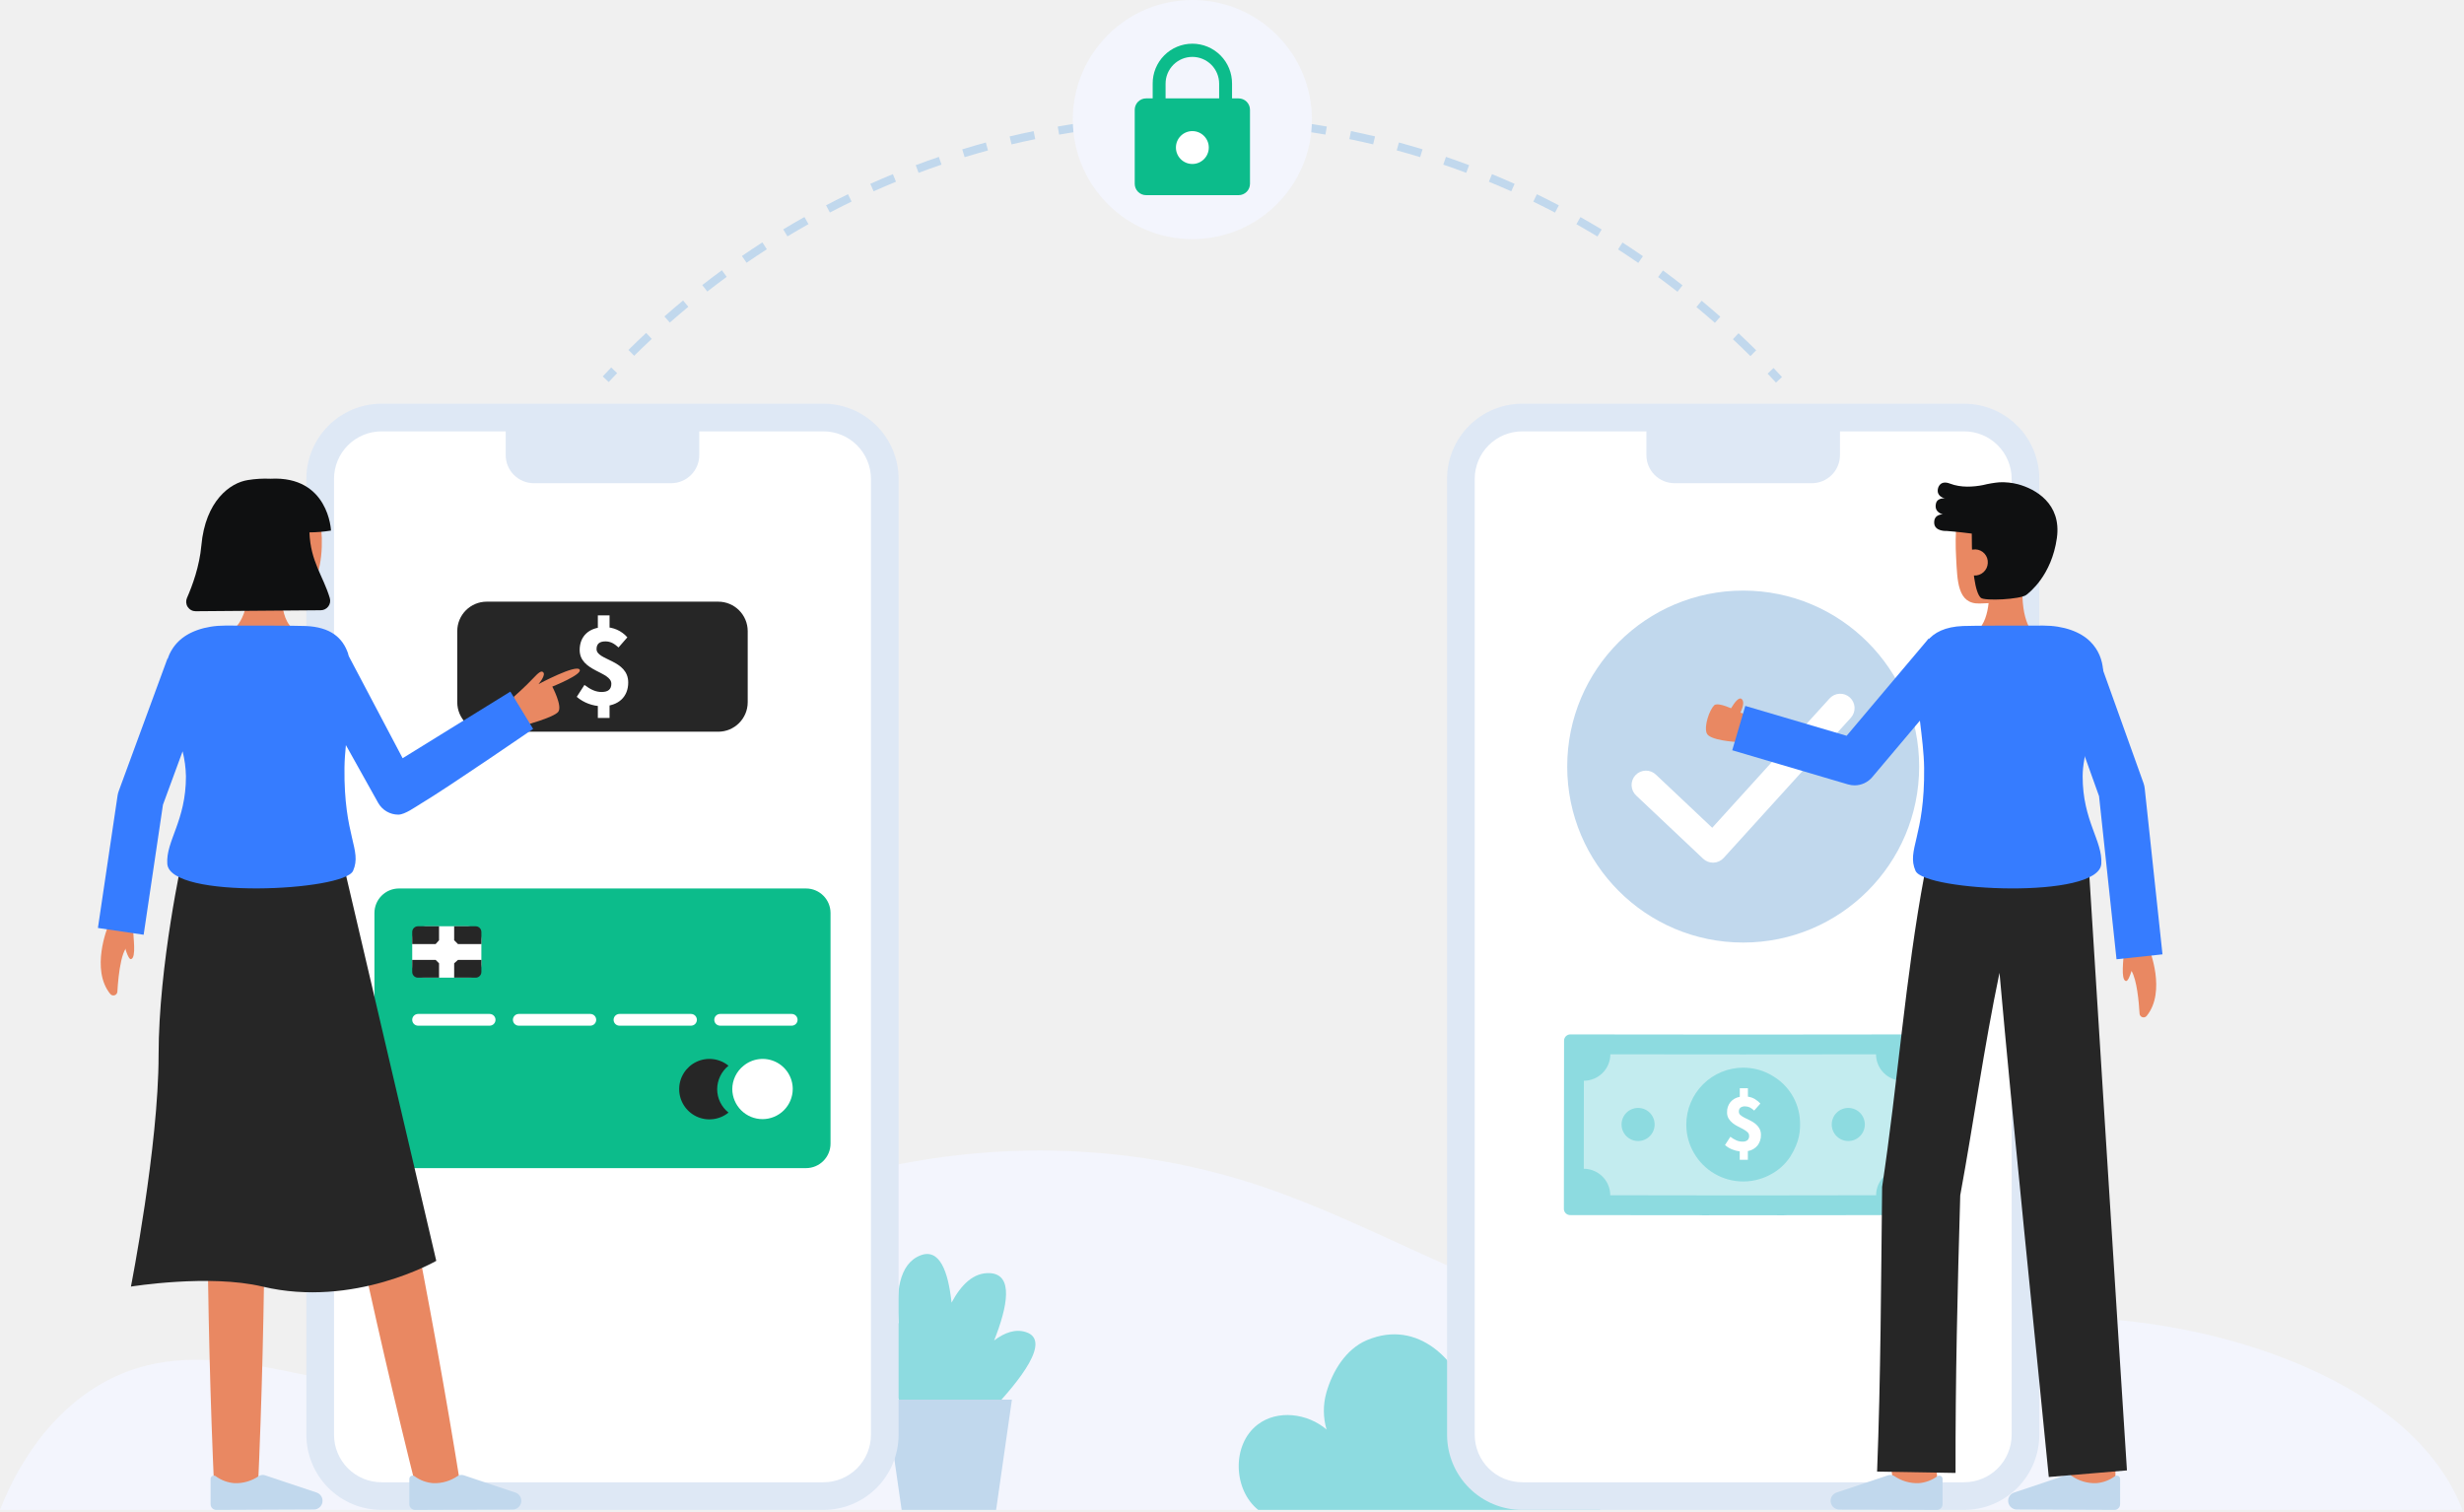
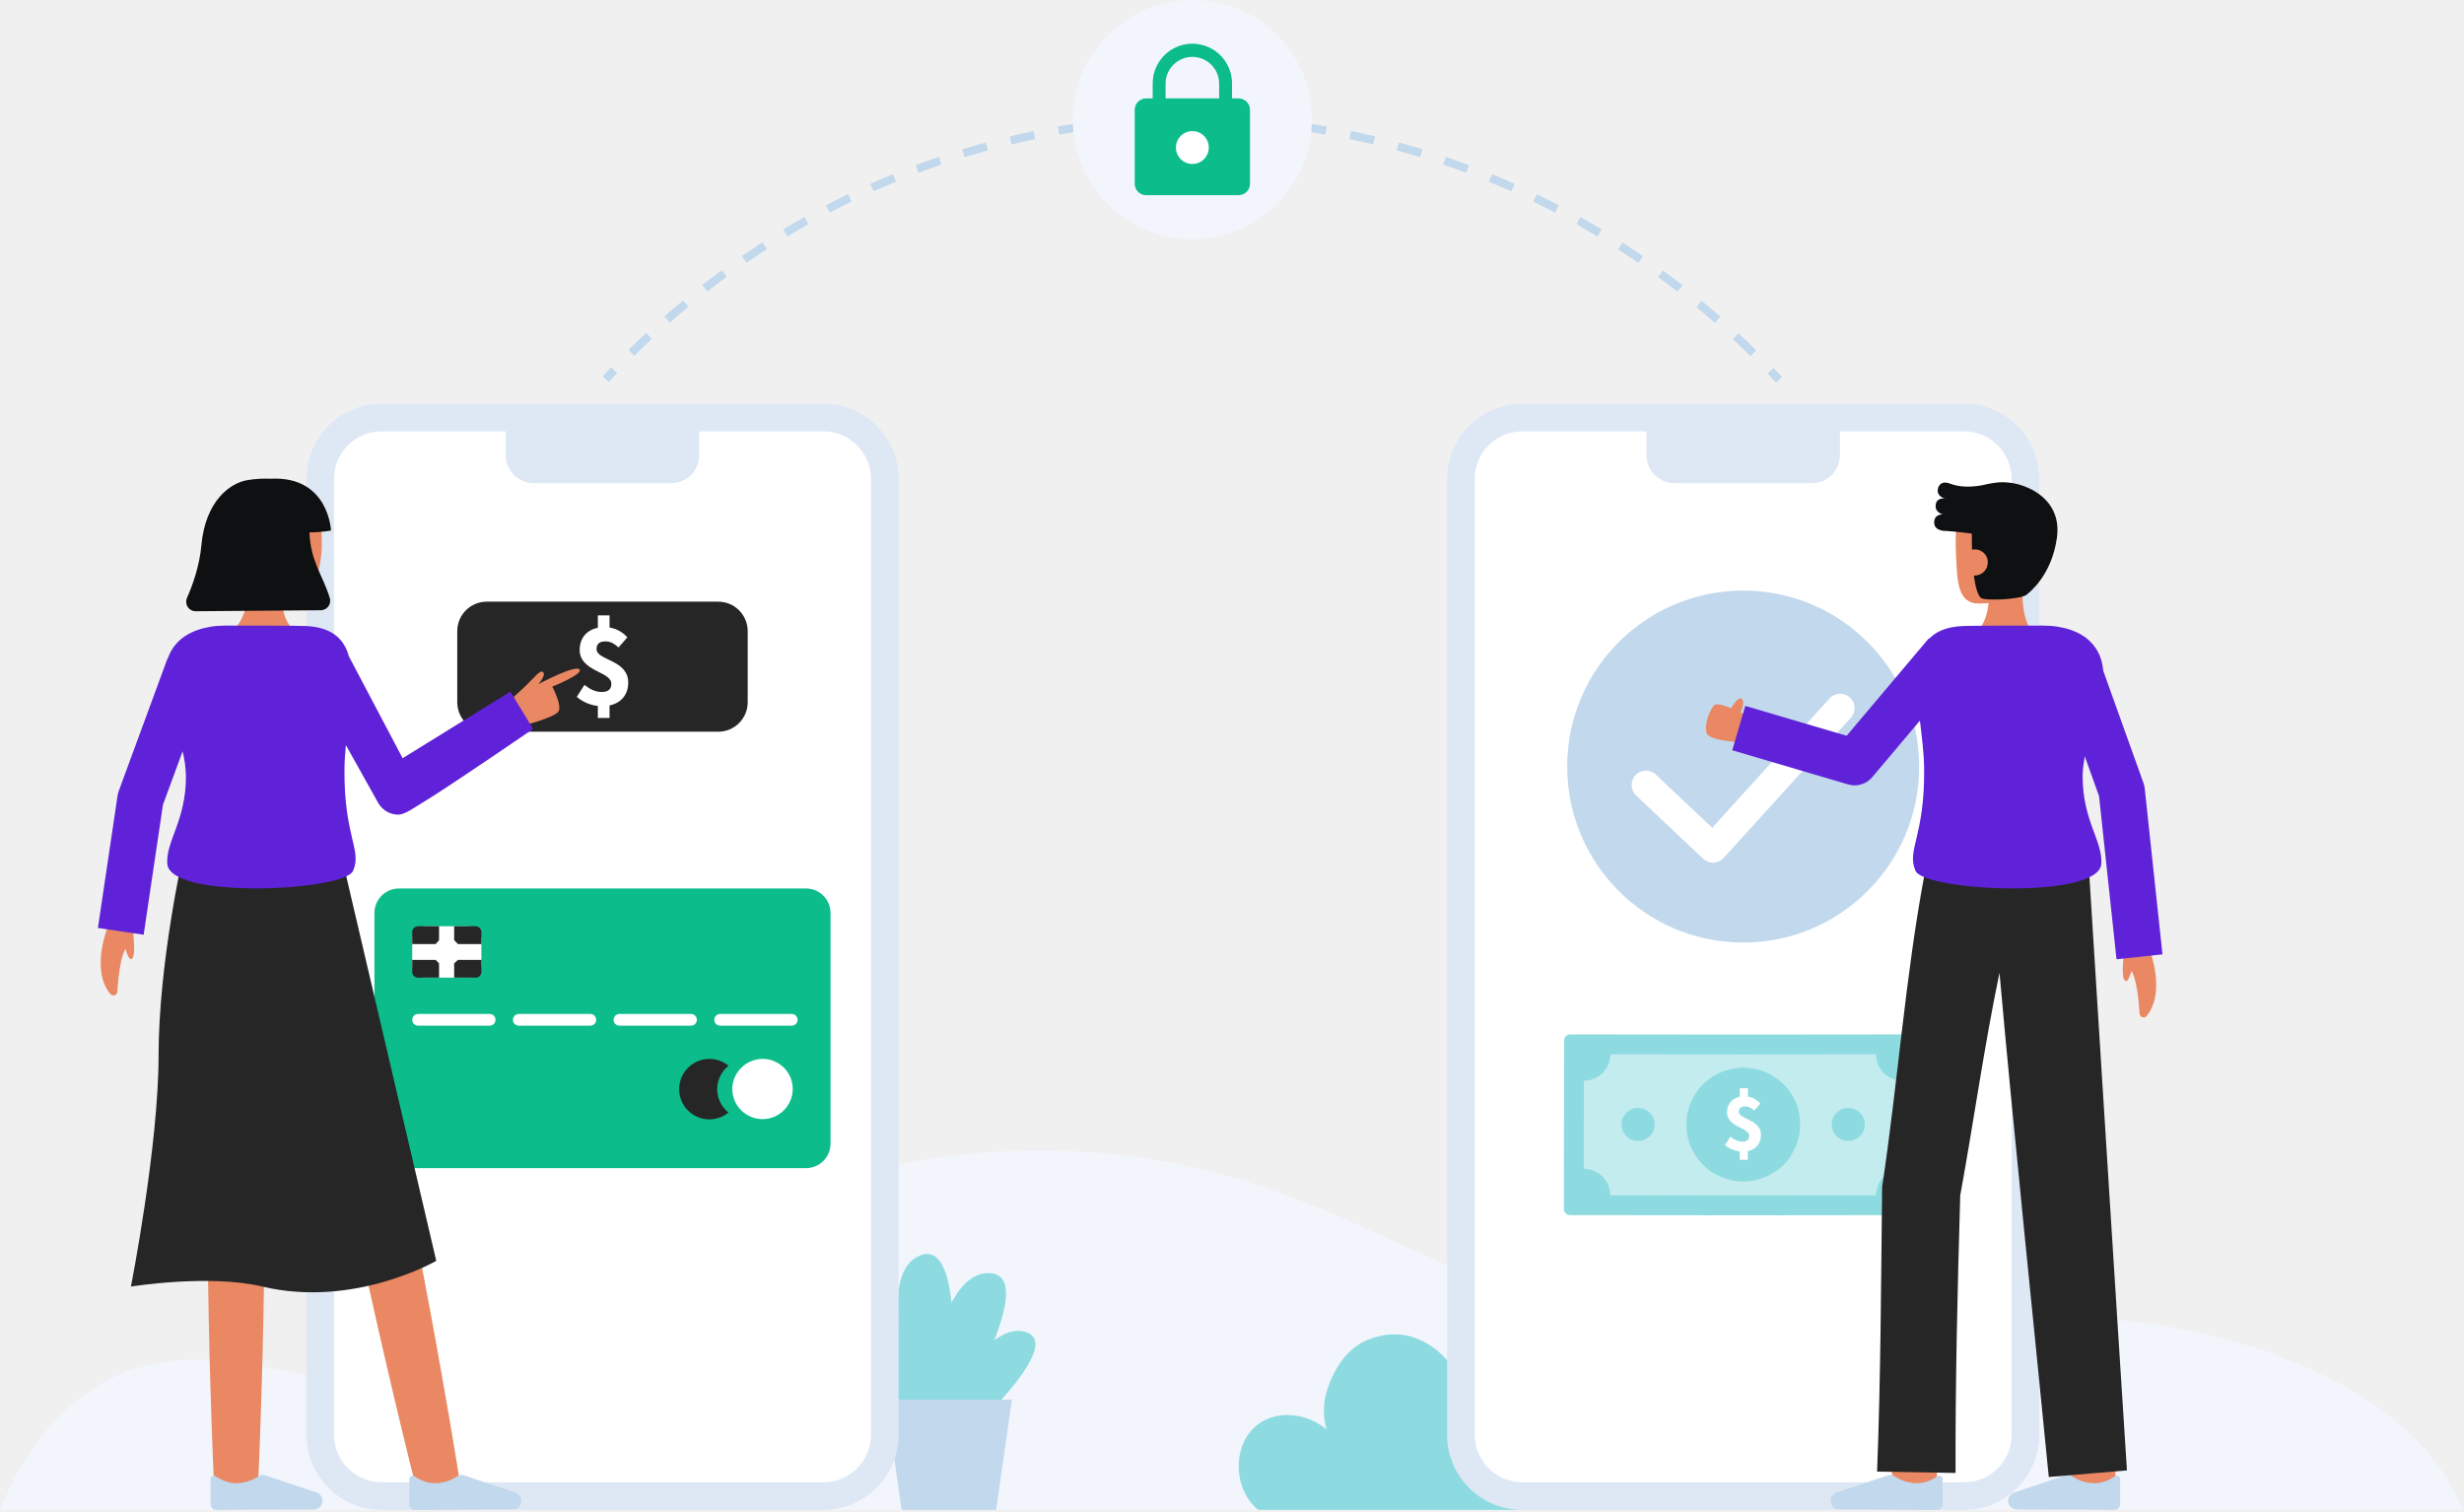
<svg xmlns="http://www.w3.org/2000/svg" width="1162" height="713" viewBox="0 0 1162 713" fill="none">
  <g clip-path="url(#clip0_1_2408)">
    <path d="M1161.27 712.022H0C12.725 679.573 36.219 652.046 69.349 643.879C117.806 631.949 169.087 664.754 217.437 652.418C244.906 645.418 266.531 625.018 289.256 608.078C374.985 544.161 492.468 525.269 593.912 559.101C646.939 576.776 695.256 607.686 749.575 620.827C819.815 637.827 893.27 623.727 965.504 621.406C1035.85 619.146 1136.65 647.81 1161.27 712.022Z" fill="#F3F5FD" />
    <path d="M483.867 628.183C478.867 626.547 473.735 628.388 468.826 632.118C475.293 615.788 477.962 601.038 466.906 600.373C459.17 599.909 453.244 605.843 448.742 614.281C447.159 599.446 443.074 588.381 433.923 592.05C423.877 596.077 422.349 609.879 423.873 624.321C419.447 616.945 414.682 612.831 410.355 617.158C397.442 630.071 429.138 666.458 429.138 666.458C429.138 666.458 456.401 676.816 467.015 665.708C481.4 650.653 495.808 632.092 483.867 628.183Z" fill="#8DDBE0" />
    <path d="M469.754 712.022H425.204L417.746 660.015H477.211L469.754 712.022Z" fill="#C1D8ED" />
    <path d="M754.482 712.022H593.388C581.57 702.591 580.756 681.344 593.004 671.855C602.445 664.543 616.717 666.499 625.591 674.105C623.931 668.443 623.896 662.428 625.491 656.747C628.377 646.517 634.791 636.125 644.584 631.988C669.574 621.443 687.332 643.537 690.891 655.888C697.291 646.479 711.602 641.506 720.591 647.84C731.972 655.862 731.457 668.51 722.379 677.588C734.479 675.333 743.585 677.073 751.979 686.078C758.361 692.935 759.339 704.615 754.482 712.022Z" fill="#8DDBE0" />
    <path d="M287.07 180.146L284.238 177.516C285.56 176.093 286.893 174.68 288.238 173.277L291.03 175.947C289.699 177.337 288.379 178.737 287.07 180.146Z" fill="#C1D8ED" />
    <path d="M299.075 167.765L296.36 165.016C299.107 162.303 301.923 159.603 304.728 156.99L307.361 159.818C304.584 162.405 301.8 165.079 299.075 167.765ZM825.488 167.924C822.782 165.241 820.003 162.563 817.225 159.963L819.866 157.142C822.666 159.766 825.478 162.471 828.209 165.181L825.488 167.924ZM315.876 152.115L313.326 149.215C316.218 146.674 319.186 144.143 322.146 141.691L324.611 144.668C321.679 147.092 318.74 149.6 315.876 152.115ZM808.733 152.247C805.871 149.722 802.938 147.21 800.018 144.783L802.488 141.812C805.438 144.263 808.399 146.799 811.288 149.349L808.733 152.247ZM333.559 137.475L331.183 134.428C334.211 132.068 337.322 129.715 340.431 127.436L342.716 130.554C339.637 132.809 336.556 135.138 333.559 137.475ZM791.086 137.58C788.086 135.23 785.007 132.896 781.945 130.645L784.234 127.532C787.326 129.806 790.434 132.163 793.467 134.537L791.086 137.58ZM352.072 123.907L349.882 120.723C353.058 118.538 356.304 116.376 359.529 114.296L361.629 117.544C358.431 119.6 355.218 121.743 352.072 123.907ZM772.599 123.986C769.467 121.823 766.257 119.678 763.058 117.609L765.158 114.364C768.388 116.454 771.632 118.621 774.795 120.806L772.599 123.986ZM371.359 111.47L369.359 108.161C372.664 106.168 376.033 104.205 379.374 102.326L381.268 105.693C377.966 107.554 374.631 109.5 371.359 111.47ZM753.33 111.523C750.06 109.546 746.73 107.599 743.421 105.735L745.321 102.369C748.66 104.252 752.029 106.219 755.332 108.216L753.33 111.523ZM391.356 100.223L389.564 96.8C392.975 95.016 396.456 93.261 399.913 91.585L401.6 95.061C398.178 96.718 394.731 98.455 391.356 100.221V100.223ZM733.339 100.254C729.958 98.482 726.51 96.742 723.092 95.082L724.78 91.6C728.235 93.277 731.717 95.035 735.132 96.825L733.339 100.254ZM412 90.213L410.421 86.686C413.938 85.112 417.521 83.575 421.07 82.116L422.539 85.69C419.023 87.134 415.477 88.656 412 90.213ZM712.694 90.226C709.211 88.665 705.663 87.141 702.147 85.695L703.616 82.121C707.17 83.582 710.755 85.121 714.274 86.699L712.694 90.226ZM433.21 81.5L431.851 77.882C435.457 76.53 439.127 75.217 442.761 73.982L444.005 77.64C440.41 78.857 436.777 80.156 433.21 81.5ZM691.462 81.5C687.89 80.158 684.252 78.858 680.652 77.633L681.896 73.974C685.534 75.212 689.21 76.526 692.82 77.882L691.462 81.5ZM454.915 74.111L453.784 70.417C457.462 69.291 461.206 68.21 464.914 67.202L465.927 70.932C462.259 71.929 458.554 73 454.915 74.111ZM669.726 74.1C666.08 72.986 662.368 71.914 658.693 70.916L659.706 67.187C663.419 68.196 667.171 69.278 670.856 70.404L669.726 74.1ZM477.031 68.1L476.131 64.342C479.872 63.449 483.675 62.604 487.437 61.831L488.214 65.616C484.5 66.378 480.733 67.214 477.031 68.1ZM647.564 68.082C643.858 67.2 640.085 66.363 636.35 65.597L637.127 61.812C640.901 62.586 644.714 63.431 648.46 64.323L647.564 68.082ZM499.475 63.482L498.815 59.675C502.598 59.019 506.445 58.414 510.25 57.875L510.791 61.702C507.026 62.233 503.218 62.832 499.475 63.48V63.482ZM625.064 63.464C621.304 62.815 617.485 62.217 613.713 61.687L614.251 57.86C618.063 58.396 621.922 59 625.721 59.66L625.064 63.464ZM522.156 60.279L521.736 56.438C525.558 56.02 529.436 55.657 533.258 55.36L533.558 59.212C529.774 59.506 525.938 59.866 522.156 60.279ZM602.308 60.264C598.525 59.853 594.675 59.495 590.866 59.2L591.166 55.347C595.015 55.647 598.905 56.006 602.729 56.423L602.308 60.264ZM544.986 58.5L544.805 54.64C548.647 54.461 552.545 54.34 556.393 54.28L556.452 58.144C552.645 58.2 548.787 58.323 544.986 58.5ZM579.392 58.493C575.751 58.325 572.049 58.209 568.392 58.149L567.925 58.141L567.988 54.277L568.456 54.285C572.156 54.346 575.892 54.463 579.572 54.633L579.392 58.493Z" fill="#C1D8ED" />
    <path d="M837.534 180.412C836.229 178.999 834.915 177.595 833.592 176.202L836.392 173.54C837.729 174.947 839.056 176.364 840.373 177.79L837.534 180.412Z" fill="#C1D8ED" />
    <path d="M926.295 196.894H717.849C701.886 196.894 688.946 209.834 688.946 225.797V676.6C688.946 692.563 701.886 705.503 717.849 705.503H926.295C942.258 705.503 955.198 692.563 955.198 676.6V225.797C955.198 209.834 942.258 196.894 926.295 196.894Z" fill="white" />
    <path d="M926.3 712.022H717.849C708.458 712.011 699.454 708.276 692.814 701.635C686.173 694.995 682.438 685.991 682.427 676.6V225.8C682.438 216.409 686.173 207.405 692.813 200.764C699.454 194.123 708.458 190.388 717.849 190.377H926.3C935.691 190.389 944.693 194.125 951.333 200.766C957.972 207.407 961.707 216.409 961.718 225.8V676.6C961.707 685.99 957.972 694.993 951.333 701.634C944.693 708.274 935.69 712.01 926.3 712.022ZM717.849 203.413C711.914 203.42 706.224 205.781 702.028 209.978C697.832 214.175 695.472 219.865 695.466 225.8V676.6C695.473 682.534 697.833 688.224 702.029 692.42C706.225 696.616 711.915 698.976 717.849 698.983H926.3C932.233 698.975 937.922 696.614 942.117 692.418C946.312 688.222 948.671 682.533 948.678 676.6V225.8C948.672 219.866 946.313 214.176 942.118 209.979C937.923 205.782 932.234 203.421 926.3 203.413H717.849Z" fill="#DEE8F5" />
    <path d="M776.432 196.894H867.713V214.6C867.713 218.116 866.316 221.487 863.83 223.973C861.344 226.459 857.973 227.856 854.457 227.856H789.688C786.172 227.856 782.801 226.459 780.315 223.973C777.829 221.487 776.432 218.116 776.432 214.6V196.89V196.894Z" fill="#DEE8F5" />
    <path d="M906.626 559.6L906.547 490.922C906.573 490.505 906.51 490.088 906.363 489.697C906.216 489.306 905.987 488.951 905.693 488.655C905.398 488.359 905.045 488.129 904.655 487.979C904.265 487.83 903.848 487.765 903.431 487.788L822.072 487.865L740.713 487.788C740.296 487.765 739.879 487.83 739.489 487.98C739.1 488.129 738.746 488.359 738.451 488.656C738.157 488.952 737.929 489.307 737.782 489.697C737.634 490.088 737.571 490.505 737.597 490.922L737.519 559.6L737.512 569.853C737.487 570.271 737.551 570.689 737.7 571.08C737.848 571.471 738.077 571.826 738.372 572.123C738.668 572.419 739.022 572.65 739.413 572.8C739.803 572.949 740.221 573.015 740.639 572.992L754.924 573.007L802.737 573.053L802.745 573.085L822.072 573.069L841.399 573.085L841.407 573.053L889.22 573L903.505 572.985C903.923 573.008 904.341 572.942 904.731 572.793C905.122 572.643 905.477 572.412 905.772 572.116C906.067 571.82 906.297 571.464 906.445 571.073C906.593 570.682 906.657 570.264 906.633 569.846L906.626 559.6Z" fill="#8DDBE0" />
    <path opacity="0.47" d="M897.2 509.631C893.895 509.623 890.728 508.31 888.388 505.976C886.048 503.643 884.725 500.479 884.708 497.175L822.07 497.229L759.432 497.175C759.415 500.479 758.092 503.643 755.752 505.976C753.412 508.31 750.245 509.623 746.94 509.631L746.896 551.149C748.311 551.147 749.716 551.392 751.048 551.871C752.635 552.438 754.093 553.318 755.334 554.459C756.575 555.599 757.575 556.977 758.274 558.511C759.012 560.122 759.387 561.875 759.374 563.647L800.174 563.684L800.183 563.718L822.068 563.701L843.952 563.718L843.962 563.684L884.762 563.647C884.75 561.875 885.125 560.122 885.862 558.511C886.561 556.977 887.561 555.599 888.802 554.459C890.043 553.318 891.501 552.438 893.088 551.871C894.42 551.392 895.825 551.147 897.24 551.149L897.2 509.631Z" fill="white" />
    <path d="M772.51 538.061C776.818 538.061 780.311 534.568 780.311 530.26C780.311 525.952 776.818 522.459 772.51 522.459C768.202 522.459 764.709 525.952 764.709 530.26C764.709 534.568 768.202 538.061 772.51 538.061Z" fill="#8DDBE0" />
    <path d="M871.634 538.061C875.942 538.061 879.435 534.568 879.435 530.26C879.435 525.952 875.942 522.459 871.634 522.459C867.326 522.459 863.833 525.952 863.833 530.26C863.833 534.568 867.326 538.061 871.634 538.061Z" fill="#8DDBE0" />
    <path d="M835.825 507.286C839.631 509.472 842.823 512.585 845.104 516.335C847.384 520.085 848.68 524.351 848.87 528.736C848.987 533.042 848.87 538.061 844.329 545.357C841.969 548.975 838.711 551.92 834.873 553.903C833.257 554.794 831.547 555.501 829.773 556.01C827.276 556.766 824.681 557.146 822.073 557.139C817.356 557.139 812.722 555.893 808.64 553.528C804.559 551.162 801.174 547.761 798.829 543.668C796.49 539.652 795.255 535.089 795.25 530.442C795.239 530.39 795.25 530.342 795.241 530.294C795.258 523.177 798.095 516.357 803.131 511.329C808.168 506.3 814.992 503.474 822.109 503.468C822.593 503.479 823.076 503.489 823.553 503.522C827.894 503.732 832.113 505.026 835.825 507.286Z" fill="#8DDBE0" />
    <path d="M820.444 546.909V542.961C819.189 542.803 817.961 542.476 816.793 541.991C815.581 541.516 814.465 540.827 813.499 539.955L816.029 536.049C816.906 536.741 817.867 537.318 818.89 537.768C819.769 538.145 820.715 538.34 821.672 538.343C822.536 538.417 823.397 538.179 824.101 537.674C824.372 537.41 824.582 537.089 824.715 536.734C824.848 536.379 824.902 536 824.872 535.622C824.877 535.294 824.811 534.969 824.678 534.669C824.546 534.369 824.35 534.101 824.104 533.884C823.515 533.356 822.865 532.899 822.17 532.521C821.394 532.086 820.561 531.653 819.67 531.221C818.784 530.79 817.946 530.267 817.17 529.659C816.406 529.066 815.752 528.345 815.237 527.526C814.701 526.619 814.435 525.579 814.47 524.526C814.405 522.774 814.973 521.058 816.07 519.691C817.202 518.379 818.76 517.507 820.47 517.228V513.162H824.3V517.149C825.471 517.303 826.599 517.694 827.615 518.297C828.56 518.876 829.423 519.581 830.18 520.391L827.255 523.705C826.644 523.118 825.953 522.619 825.204 522.223C824.504 521.882 823.733 521.711 822.954 521.723C822.184 521.671 821.419 521.879 820.782 522.314C820.515 522.556 820.308 522.856 820.177 523.192C820.047 523.527 819.996 523.889 820.03 524.247C820.028 524.555 820.096 524.859 820.229 525.136C820.363 525.413 820.557 525.656 820.799 525.847C821.393 526.335 822.042 526.753 822.732 527.092C823.508 527.488 824.343 527.897 825.238 528.318C826.126 528.738 826.964 529.255 827.738 529.86C828.512 530.465 829.168 531.208 829.671 532.052C830.212 533.022 830.477 534.121 830.438 535.231C830.482 536.983 829.939 538.698 828.894 540.105C827.735 541.539 826.091 542.5 824.273 542.805V546.911L820.444 546.909Z" fill="white" />
    <path d="M179.903 705.503H388.349C404.312 705.503 417.252 692.563 417.252 676.6L417.252 225.797C417.252 209.834 404.312 196.894 388.349 196.894L179.903 196.894C163.94 196.894 151 209.834 151 225.797L151 676.6C151 692.563 163.94 705.503 179.903 705.503Z" fill="white" />
    <path d="M144.48 676.6V225.8C144.49 216.408 148.224 207.404 154.865 200.763C161.505 194.122 170.508 190.385 179.9 190.374H388.349C397.741 190.385 406.745 194.121 413.386 200.762C420.026 207.404 423.761 216.408 423.771 225.8V676.6C423.76 685.991 420.025 694.995 413.384 701.635C406.744 708.276 397.74 712.011 388.349 712.022H179.9C170.509 712.011 161.506 708.275 154.866 701.635C148.226 694.994 144.491 685.991 144.48 676.6ZM179.9 203.413C173.965 203.42 168.276 205.782 164.08 209.979C159.884 214.175 157.525 219.865 157.519 225.8V676.6C157.526 682.534 159.886 688.223 164.081 692.419C168.277 696.615 173.966 698.976 179.9 698.983H388.349C394.283 698.976 399.973 696.616 404.169 692.42C408.365 688.224 410.725 682.534 410.732 676.6V225.8C410.725 219.866 408.365 214.176 404.169 209.98C399.973 205.783 394.283 203.423 388.349 203.416L179.9 203.413Z" fill="#DEE8F5" />
    <path d="M316.51 227.86H251.742C248.226 227.86 244.855 226.463 242.369 223.977C239.883 221.491 238.486 218.12 238.486 214.604V196.894H329.766V214.604C329.766 218.12 328.369 221.491 325.883 223.977C323.397 226.463 320.026 227.86 316.51 227.86Z" fill="#DEE8F5" />
    <path d="M338.702 283.721H229.548C221.866 283.721 215.638 289.949 215.638 297.631V331.139C215.638 338.821 221.866 345.049 229.548 345.049H338.702C346.384 345.049 352.612 338.821 352.612 331.139V297.631C352.612 289.949 346.384 283.721 338.702 283.721Z" fill="#262626" />
    <path d="M380.099 418.975H188.152C181.761 418.975 176.58 424.156 176.58 430.547V539.273C176.58 545.664 181.761 550.845 188.152 550.845H380.099C386.49 550.845 391.671 545.664 391.671 539.273V430.547C391.671 424.156 386.49 418.975 380.099 418.975Z" fill="#0CBC8B" />
    <path d="M220.734 436.796H200.677C197.21 436.796 194.4 439.606 194.4 443.073V454.755C194.4 458.222 197.21 461.032 200.677 461.032H220.734C224.201 461.032 227.011 458.222 227.011 454.755V443.073C227.011 439.606 224.201 436.796 220.734 436.796Z" fill="white" />
    <path d="M227.011 439.484V445.171H215.963L214.18 443.389V436.8H224.323C225.035 436.8 225.719 437.082 226.223 437.586C226.727 438.089 227.01 438.772 227.011 439.484Z" fill="#262626" />
    <path d="M227.011 452.656V458.343C227.011 458.696 226.942 459.046 226.807 459.372C226.672 459.698 226.474 459.994 226.224 460.244C225.974 460.494 225.678 460.692 225.352 460.827C225.026 460.962 224.676 461.031 224.323 461.031H214.18V454.26L215.963 452.66L227.011 452.656Z" fill="#262626" />
    <path d="M207.052 436.8V443.393L205.452 445.175H194.4V439.488C194.4 439.135 194.469 438.785 194.604 438.459C194.739 438.133 194.937 437.837 195.187 437.587C195.437 437.337 195.733 437.139 196.059 437.004C196.385 436.869 196.735 436.8 197.088 436.8H207.052Z" fill="#262626" />
    <path d="M207.052 454.26V461.031H197.088C196.735 461.031 196.385 460.962 196.059 460.827C195.733 460.692 195.437 460.494 195.187 460.244C194.937 459.994 194.739 459.698 194.604 459.372C194.469 459.046 194.4 458.696 194.4 458.343V452.656H205.449L207.052 454.26Z" fill="#262626" />
    <path d="M230.911 483.671H197.166C196.432 483.671 195.729 483.38 195.21 482.861C194.691 482.342 194.4 481.639 194.4 480.905C194.4 480.171 194.691 479.468 195.21 478.949C195.729 478.43 196.432 478.139 197.166 478.139H230.911C231.645 478.139 232.348 478.43 232.867 478.949C233.386 479.468 233.677 480.171 233.677 480.905C233.677 481.639 233.386 482.342 232.867 482.861C232.348 483.38 231.645 483.671 230.911 483.671Z" fill="white" />
    <path d="M278.394 483.671H244.649C243.915 483.671 243.212 483.38 242.693 482.861C242.174 482.342 241.883 481.639 241.883 480.905C241.883 480.171 242.174 479.468 242.693 478.949C243.212 478.43 243.915 478.139 244.649 478.139H278.394C279.128 478.139 279.831 478.43 280.35 478.949C280.869 479.468 281.16 480.171 281.16 480.905C281.16 481.639 280.869 482.342 280.35 482.861C279.831 483.38 279.128 483.671 278.394 483.671Z" fill="white" />
    <path d="M325.878 483.671H292.132C291.398 483.671 290.695 483.38 290.176 482.861C289.657 482.342 289.366 481.639 289.366 480.905C289.366 480.171 289.657 479.468 290.176 478.949C290.695 478.43 291.398 478.139 292.132 478.139H325.878C326.612 478.139 327.315 478.43 327.834 478.949C328.353 479.468 328.644 480.171 328.644 480.905C328.644 481.639 328.353 482.342 327.834 482.861C327.315 483.38 326.612 483.671 325.878 483.671Z" fill="white" />
    <path d="M373.361 483.671H339.615C338.881 483.671 338.178 483.38 337.659 482.861C337.14 482.342 336.849 481.639 336.849 480.905C336.849 480.171 337.14 479.468 337.659 478.949C338.178 478.43 338.881 478.139 339.615 478.139H373.361C374.095 478.139 374.798 478.43 375.317 478.949C375.836 479.468 376.127 480.171 376.127 480.905C376.127 481.639 375.836 482.342 375.317 482.861C374.798 483.38 374.095 483.671 373.361 483.671Z" fill="white" />
    <path d="M373.851 513.6C373.82 517.36 372.304 520.956 369.633 523.604C366.963 526.252 363.355 527.738 359.595 527.738C355.834 527.738 352.226 526.252 349.556 523.604C346.885 520.956 345.37 517.36 345.338 513.6C345.34 511.475 345.822 509.378 346.748 507.465C347.673 505.552 349.019 503.872 350.684 502.552C352.767 500.847 355.291 499.77 357.963 499.446C360.635 499.123 363.344 499.566 365.773 500.725C368.203 501.883 370.252 503.709 371.682 505.989C373.113 508.269 373.865 510.909 373.851 513.6Z" fill="white" />
    <path d="M343.556 524.65C341.466 526.354 338.935 527.43 336.258 527.754C333.581 528.078 330.867 527.635 328.431 526.478C325.995 525.321 323.937 523.497 322.496 521.218C321.055 518.938 320.29 516.297 320.29 513.6C320.29 510.903 321.055 508.262 322.496 505.982C323.937 503.703 325.995 501.879 328.431 500.722C330.867 499.565 333.581 499.122 336.258 499.446C338.935 499.77 341.466 500.846 343.556 502.55C341.905 503.884 340.57 505.566 339.646 507.476C338.721 509.387 338.231 511.478 338.21 513.6C338.212 515.725 338.694 517.823 339.619 519.736C340.545 521.65 341.891 523.329 343.556 524.65Z" fill="#262626" />
    <path d="M109.387 297.119C109.387 297.119 117.429 293.665 117.429 272.538L133.594 270.891C133.594 270.891 130.262 289.559 137.828 296.191L109.387 297.119Z" fill="#E98862" />
    <path d="M109.062 263.659C109.642 270.117 112.622 276.431 118.07 278.948C123.993 281.88 130.543 283.318 137.149 283.137C154.697 283.137 154.499 243.219 146.854 234.842C139.209 226.465 114.522 229.348 110.512 241.983C108.438 248.517 108.509 257.513 109.062 263.659Z" fill="#E98862" />
    <path d="M145.93 251.055C149.337 251.03 152.737 250.744 156.1 250.2C156.1 250.2 155.07 224.278 127.541 225.756C123.966 225.593 120.384 225.804 116.853 226.386C108.579 227.655 96.853 236.115 94.953 257.286C94.085 266.999 90.736 276.155 88.182 281.952C87.88 282.632 87.753 283.378 87.811 284.12C87.87 284.862 88.114 285.577 88.519 286.202C88.925 286.826 89.48 287.339 90.134 287.695C90.788 288.05 91.52 288.236 92.265 288.237L151.244 287.77C151.942 287.771 152.63 287.608 153.253 287.295C153.876 286.982 154.418 286.528 154.834 285.968C155.25 285.408 155.529 284.759 155.649 284.072C155.769 283.384 155.727 282.679 155.525 282.011C152.318 271.383 146.451 264.872 145.93 251.055Z" fill="#0F1011" />
    <path d="M165.06 436.251C185.011 524.139 203.075 612.617 217.331 701.618L197.292 705.74C175.261 618.34 156.933 529.914 140.573 441.288L165.06 436.251Z" fill="#E98862" />
    <path d="M123.822 441.7C125.654 529.013 125.522 616.521 121.552 703.774H101.092C97.124 616.522 96.992 529.011 98.822 441.7H123.822Z" fill="#E98862" />
    <path d="M148.021 711.836C148.586 711.833 149.144 711.714 149.661 711.486C150.177 711.258 150.641 710.926 151.024 710.51C151.406 710.095 151.699 709.605 151.884 709.071C152.068 708.537 152.141 707.971 152.097 707.408C152.036 706.628 151.754 705.881 151.283 705.256C150.812 704.631 150.172 704.153 149.439 703.879L125 695.693C124.527 695.536 124.025 695.483 123.529 695.538C123.033 695.593 122.555 695.755 122.128 696.012C118.768 698.344 114.748 699.536 110.66 699.412C107.476 699.186 104.42 698.069 101.84 696.19C101.613 696.004 101.338 695.886 101.047 695.851C100.756 695.815 100.461 695.863 100.196 695.989C99.931 696.114 99.707 696.313 99.55 696.561C99.394 696.809 99.311 697.097 99.312 697.39V709.342C99.312 709.695 99.381 710.044 99.516 710.37C99.651 710.696 99.849 710.991 100.099 711.24C100.349 711.489 100.645 711.687 100.972 711.821C101.298 711.955 101.647 712.023 102 712.022L148.021 711.836Z" fill="#C1D8ED" />
    <path d="M241.755 711.836C242.32 711.833 242.878 711.714 243.394 711.486C243.911 711.258 244.375 710.925 244.758 710.51C245.14 710.094 245.433 709.604 245.617 709.071C245.802 708.537 245.875 707.971 245.831 707.408C245.77 706.628 245.487 705.881 245.016 705.256C244.545 704.63 243.905 704.153 243.172 703.879L218.73 695.693C218.256 695.536 217.754 695.483 217.259 695.538C216.763 695.593 216.285 695.755 215.857 696.012C212.497 698.344 208.478 699.535 204.39 699.412C201.206 699.186 198.149 698.069 195.569 696.19C195.342 696.004 195.067 695.886 194.776 695.85C194.485 695.815 194.19 695.862 193.925 695.988C193.66 696.114 193.436 696.313 193.28 696.561C193.124 696.809 193.041 697.097 193.042 697.39V709.342C193.042 709.695 193.111 710.044 193.247 710.369C193.382 710.695 193.58 710.991 193.83 711.24C194.08 711.489 194.376 711.686 194.703 711.82C195.029 711.953 195.378 712.022 195.731 712.02L241.755 711.836Z" fill="#C1D8ED" />
    <path d="M86.149 404C86.149 404 74.789 454.872 74.789 497.654C74.789 540.436 61.745 606.7 61.745 606.7C61.745 606.7 98.712 600.72 123.79 606.7C167 617 205.742 594.565 205.742 594.565L162.226 408.7L86.149 404Z" fill="#262626" />
    <path d="M62.793 438.623C62.793 441.603 64.366 451.565 61.836 452.277C60.318 452.704 58.526 445.277 58.526 445.277" fill="#E98862" />
    <path d="M50.845 437.058C50.845 437.058 42.581 457.172 52.007 468.727C52.247 469.021 52.571 469.236 52.935 469.343C53.299 469.45 53.688 469.445 54.049 469.328C54.41 469.212 54.728 468.989 54.961 468.688C55.193 468.388 55.33 468.025 55.353 467.646C55.811 459.855 57.383 443.846 62.519 445.721V433.157" fill="#E98862" />
-     <path d="M163.141 351.133C162.765 354.896 162.492 358.593 162.451 362.126C162.067 394.594 170.833 400.71 166.514 410.636C162.314 420.261 79.99 424.264 78.89 407.319C78.19 396.542 87.69 387.129 87.69 366.124C87.61 362.132 87.082 358.162 86.117 354.288L76.847 379.494L67.747 440.794L46.178 437.594L55.443 375.18C55.554 374.443 55.741 373.72 56 373.021L78.953 310.606L79.091 310.657C80.089 307.584 81.81 304.796 84.111 302.528C88.68 297.959 96.591 295.002 106.227 295.002C120.571 295.002 140.162 295.033 144.177 295.202C155.917 295.702 161.672 300.763 164.2 308.314C164.2 308.318 165.5 323.106 163.141 351.133Z" fill="#367CFF" />
+     <path d="M163.141 351.133C162.765 354.896 162.492 358.593 162.451 362.126C162.067 394.594 170.833 400.71 166.514 410.636C162.314 420.261 79.99 424.264 78.89 407.319C78.19 396.542 87.69 387.129 87.69 366.124C87.61 362.132 87.082 358.162 86.117 354.288L76.847 379.494L67.747 440.794L46.178 437.594L55.443 375.18C55.554 374.443 55.741 373.72 56 373.021L78.953 310.606L79.091 310.657C80.089 307.584 81.81 304.796 84.111 302.528C88.68 297.959 96.591 295.002 106.227 295.002C120.571 295.002 140.162 295.033 144.177 295.202C155.917 295.702 161.672 300.763 164.2 308.314C164.2 308.318 165.5 323.106 163.141 351.133Z" fill="#5F22D9" />
    <path d="M246.969 342.156C246.969 342.156 261.208 338.349 263.269 335.656C265.33 332.963 260.458 323.781 260.458 323.781C260.458 323.781 274.713 318.097 273.366 315.79C271.777 313.066 253.958 322.6 253.958 322.6C253.958 322.6 257.858 318.077 255.98 316.855C255.209 316.355 254.194 316.883 251.28 320.017C247.963 323.588 242.24 328.644 242.24 328.644L246.969 342.156Z" fill="#E98862" />
-     <path d="M187.841 384.154C185.901 384.153 183.997 383.635 182.324 382.653C180.651 381.671 179.269 380.262 178.322 378.569L142.207 313.923L161.242 303.288L189.878 357.547L240.684 326.134L251.419 343.721C251.419 343.721 211.303 371.313 198.544 378.931C195.855 380.537 190.935 384.154 187.841 384.154Z" fill="#367CFF" />
+     <path d="M187.841 384.154C185.901 384.153 183.997 383.635 182.324 382.653C180.651 381.671 179.269 380.262 178.322 378.569L142.207 313.923L161.242 303.288L189.878 357.547L240.684 326.134L251.419 343.721C251.419 343.721 211.303 371.313 198.544 378.931C195.855 380.537 190.935 384.154 187.841 384.154Z" fill="#5F22D9" />
    <path d="M562.305 112.77C593.446 112.77 618.69 87.526 618.69 56.385C618.69 25.244 593.446 0 562.305 0C531.164 0 505.92 25.244 505.92 56.385C505.92 87.526 531.164 112.77 562.305 112.77Z" fill="#F3F5FD" />
    <path d="M584.127 46.4H581.019V39.457C581.037 36.988 580.566 34.54 579.634 32.254C578.702 29.967 577.326 27.888 575.587 26.136C573.847 24.384 571.778 22.993 569.499 22.044C567.219 21.095 564.775 20.606 562.305 20.606C559.836 20.606 557.392 21.095 555.112 22.044C552.833 22.993 550.764 24.384 549.024 26.136C547.285 27.888 545.909 29.967 544.977 32.254C544.045 34.54 543.574 36.988 543.592 39.457V46.4H540.484C539.781 46.4 539.084 46.538 538.434 46.807C537.784 47.077 537.194 47.471 536.696 47.968C536.199 48.466 535.805 49.056 535.535 49.706C535.266 50.356 535.128 51.053 535.128 51.756V86.671C535.128 87.374 535.266 88.071 535.535 88.721C535.805 89.371 536.199 89.961 536.696 90.459C537.194 90.956 537.784 91.35 538.434 91.62C539.084 91.889 539.781 92.027 540.484 92.027H584.127C585.548 92.027 586.91 91.463 587.914 90.458C588.919 89.454 589.483 88.091 589.483 86.671V51.756C589.483 51.053 589.344 50.356 589.075 49.706C588.806 49.056 588.412 48.466 587.914 47.969C587.417 47.471 586.826 47.077 586.177 46.808C585.527 46.538 584.83 46.4 584.127 46.4ZM549.675 39.457C549.675 36.107 551.006 32.895 553.374 30.526C555.743 28.158 558.955 26.827 562.305 26.827C565.655 26.827 568.867 28.158 571.236 30.526C573.604 32.895 574.935 36.107 574.935 39.457V46.4H549.675V39.457Z" fill="#0CBC8B" />
    <path d="M562.305 77.323C566.585 77.323 570.055 73.853 570.055 69.573C570.055 65.293 566.585 61.823 562.305 61.823C558.025 61.823 554.555 65.293 554.555 69.573C554.555 73.853 558.025 77.323 562.305 77.323Z" fill="white" />
    <path d="M822.072 444.471C867.904 444.471 905.059 407.316 905.059 361.484C905.059 315.652 867.904 278.497 822.072 278.497C776.24 278.497 739.085 315.652 739.085 361.484C739.085 407.316 776.24 444.471 822.072 444.471Z" fill="#C1D8ED" />
    <path d="M807.842 406.794C806.113 406.793 804.449 406.132 803.191 404.946L771.668 375.2C771 374.595 770.459 373.862 770.077 373.045C769.696 372.228 769.481 371.344 769.445 370.443C769.41 369.542 769.555 368.643 769.871 367.798C770.187 366.954 770.669 366.181 771.288 365.525C771.906 364.87 772.65 364.344 773.474 363.979C774.299 363.614 775.188 363.417 776.089 363.4C776.991 363.382 777.886 363.545 778.724 363.879C779.562 364.212 780.325 364.709 780.968 365.341L807.468 390.341L862.807 329.361C864.015 328.03 865.702 327.233 867.498 327.146C869.293 327.059 871.049 327.689 872.38 328.897C873.712 330.104 874.508 331.792 874.595 333.587C874.683 335.382 874.053 337.139 872.845 338.47L812.862 404.57C812.256 405.237 811.524 405.777 810.707 406.158C809.891 406.539 809.006 406.753 808.106 406.788C808.017 406.792 807.929 406.794 807.842 406.794Z" fill="white" />
    <path d="M976.643 703.714C976.643 703.714 976.572 681.966 976.572 680.04H997.572C997.572 681.96 997.643 703.645 997.643 703.645L976.643 703.714Z" fill="#E98862" />
    <path d="M951.114 711.836C950.549 711.833 949.991 711.714 949.475 711.486C948.958 711.258 948.494 710.925 948.111 710.51C947.729 710.094 947.436 709.604 947.252 709.071C947.067 708.537 946.994 707.971 947.038 707.408C947.099 706.628 947.381 705.881 947.852 705.255C948.324 704.63 948.964 704.153 949.697 703.879L974.139 695.693C974.613 695.536 975.114 695.483 975.61 695.538C976.106 695.593 976.584 695.755 977.012 696.012C980.372 698.344 984.391 699.535 988.479 699.412C991.663 699.186 994.72 698.069 997.3 696.19C997.527 696.004 997.802 695.886 998.093 695.85C998.384 695.815 998.679 695.862 998.944 695.988C999.209 696.114 999.433 696.313 999.589 696.561C999.746 696.809 999.828 697.097 999.827 697.39V709.342C999.827 709.695 999.758 710.044 999.622 710.369C999.487 710.695 999.289 710.991 999.039 711.24C998.789 711.489 998.493 711.686 998.166 711.82C997.84 711.953 997.491 712.022 997.138 712.02L951.114 711.836Z" fill="#C1D8ED" />
    <path d="M892.967 701.2C890.753 682.582 890.753 680.667 890.753 680.037H911.753C911.753 679.974 911.753 679.892 911.753 679.792C911.827 681.347 912.887 690.827 913.825 698.72L892.967 701.2Z" fill="#E98862" />
    <path d="M966.186 696.5L1003.05 693.385C998.563 624.67 984.667 402.594 984.667 402.594L908.59 407.294L907.808 412.624L907.541 412.545C898.621 459.831 894.825 512.057 887.594 559.679C887.085 603.779 886.945 649.971 885.22 693.951L922.22 694.581C922.102 651.653 923.168 606.736 924.431 563.681C930.743 529.345 935.685 493.411 942.946 458.739C949.283 530.141 959.5 628.293 966.186 696.5Z" fill="#262626" />
    <path d="M867.381 711.836C866.816 711.833 866.258 711.714 865.741 711.486C865.225 711.258 864.761 710.926 864.378 710.51C863.996 710.095 863.703 709.605 863.518 709.071C863.334 708.537 863.261 707.971 863.305 707.408C863.366 706.628 863.648 705.881 864.119 705.256C864.59 704.631 865.23 704.153 865.963 703.879L890.406 695.693C890.879 695.536 891.381 695.483 891.877 695.538C892.373 695.593 892.851 695.755 893.278 696.012C896.638 698.344 900.658 699.536 904.746 699.412C907.93 699.186 910.986 698.069 913.566 696.19C913.793 696.004 914.068 695.886 914.359 695.851C914.65 695.815 914.945 695.863 915.21 695.989C915.475 696.114 915.699 696.313 915.856 696.561C916.012 696.809 916.095 697.097 916.094 697.39V709.342C916.094 709.695 916.024 710.044 915.889 710.369C915.754 710.695 915.556 710.991 915.306 711.239C915.056 711.488 914.759 711.685 914.433 711.819C914.107 711.953 913.758 712.021 913.405 712.02L867.381 711.836Z" fill="#C1D8ED" />
    <path d="M953.769 281.326C953.756 281.226 953.753 281.126 953.75 281.026C953.699 279.207 953.714 277.236 953.833 275.072L937.786 272.553C938.137 275.915 938.195 279.3 937.961 282.672C937.917 283.253 937.864 283.844 937.801 284.447C937.249 289.354 935.825 294.547 932.453 297.383L957.443 296.683C955.787 293.974 954.043 289.271 953.769 281.326Z" fill="#E98862" />
    <path d="M962.667 266.65C961.742 273.068 958.427 279.213 952.853 281.435C946.235 284.072 941.286 284.377 933.576 284.594C923.055 284.894 923.094 273.909 922.487 262.86C921.877 251.767 922.424 239.834 926.474 235.849C934.556 227.893 959.054 232.096 962.381 244.928C964.1 251.564 963.548 260.543 962.667 266.65Z" fill="#E98862" />
    <path d="M916.271 242.559C916.271 242.559 911.935 241.718 912.994 237.388C913.694 234.517 917.364 235.047 917.364 235.047C917.364 235.047 913.89 234.511 913.805 231.494C913.751 229.594 915.121 226.33 919.581 228.047C924.813 230.061 930.704 229.618 935.167 228.737C937.689 228.11 940.254 227.674 942.841 227.432H942.854C945.832 227.296 948.813 227.61 951.698 228.362C959.782 230.535 972.306 237.407 969.998 253.75C967.504 271.413 957.014 279.44 955.573 280.55C952.861 282.641 935.849 283.529 934.115 281.89C931.515 279.436 929.856 269.323 929.873 251.624C922.865 250.716 918.058 250.38 918.058 250.38C918.058 250.38 912.258 250.761 912.143 246.523C912.028 242.285 916.271 242.559 916.271 242.559Z" fill="#0F1011" />
    <path d="M925.152 264.883C925.102 265.692 925.213 266.503 925.479 267.269C925.744 268.035 926.158 268.741 926.697 269.347C927.237 269.952 927.891 270.444 928.621 270.796C929.352 271.147 930.145 271.35 930.954 271.394C931.764 271.437 932.574 271.32 933.338 271.049C934.102 270.777 934.805 270.358 935.406 269.814C936.007 269.27 936.494 268.612 936.84 267.879C937.186 267.145 937.383 266.351 937.42 265.541C937.477 264.733 937.371 263.921 937.108 263.155C936.845 262.389 936.431 261.683 935.89 261.08C935.349 260.477 934.692 259.989 933.958 259.645C933.225 259.301 932.43 259.108 931.62 259.078C927.235 259.059 925.334 261.5 925.152 264.883Z" fill="#E98862" />
    <path d="M1013.51 447.4L1001.56 448.964C1001.56 451.944 999.989 461.907 1002.52 462.619C1003.48 462.889 1004.55 460.007 1005.21 457.859C1007.72 462.098 1008.67 472.259 1009 477.988C1009.02 478.367 1009.16 478.73 1009.39 479.03C1009.63 479.331 1009.94 479.554 1010.31 479.67C1010.67 479.787 1011.06 479.792 1011.42 479.685C1011.78 479.578 1012.11 479.363 1012.35 479.069C1021.77 467.517 1013.51 447.4 1013.51 447.4Z" fill="#E98862" />
-     <path d="M907.4 362.126C907.076 334.394 892.5 296.626 925.676 295.206C929.69 295.033 949.282 295.006 963.625 295.006C973.262 295.006 981.173 297.963 985.741 302.532C1001.49 318.283 982.159 345.123 982.159 366.132C982.159 387.141 991.659 396.55 990.959 407.327C989.859 424.273 907.531 420.269 903.336 410.644C899.017 400.71 907.783 394.594 907.4 362.126Z" fill="#367CFF" />
-     <path d="M998.131 452.359L989.892 375.427L968.164 314.807L988.689 307.45L1010.86 369.294C1011.15 370.107 1011.34 370.953 1011.43 371.812L1019.81 450.037L998.131 452.359Z" fill="#367CFF" />
+     <path d="M907.4 362.126C907.076 334.394 892.5 296.626 925.676 295.206C929.69 295.033 949.282 295.006 963.625 295.006C973.262 295.006 981.173 297.963 985.741 302.532C1001.49 318.283 982.159 345.123 982.159 366.132C982.159 387.141 991.659 396.55 990.959 407.327C989.859 424.273 907.531 420.269 903.336 410.644C899.017 400.71 907.783 394.594 907.4 362.126Z" fill="#5F22D9" />
+     <path d="M998.131 452.359L989.892 375.427L968.164 314.807L988.689 307.45L1010.86 369.294C1011.15 370.107 1011.34 370.953 1011.43 371.812L1019.81 450.037L998.131 452.359Z" fill="#5F22D9" />
    <path d="M820.748 336.048C821.696 334.068 822.79 331.048 821.448 329.702C820.072 328.326 817.772 331.597 816.363 333.987C813.131 332.619 809.515 331.478 808.38 332.613C806.18 334.813 803.554 342.224 804.858 345.745C806.162 349.266 819.158 349.904 819.158 349.904L823.458 336.745C822.531 336.617 821.622 336.383 820.748 336.048Z" fill="#E98862" />
-     <path d="M874.6 370.344C873.557 370.344 872.519 370.194 871.518 369.898L816.908 353.798L823.072 332.883L870.857 346.968L909.557 301.098L926.223 315.159L882.933 366.467C881.91 367.681 880.634 368.657 879.195 369.326C877.756 369.996 876.187 370.343 874.6 370.344Z" fill="#367CFF" />
+     <path d="M874.6 370.344C873.557 370.344 872.519 370.194 871.518 369.898L816.908 353.798L823.072 332.883L870.857 346.968L909.557 301.098L926.223 315.159L882.933 366.467C881.91 367.681 880.634 368.657 879.195 369.326C877.756 369.996 876.187 370.343 874.6 370.344Z" fill="#5F22D9" />
    <path d="M271.988 328.615L275.616 322.988C278.492 325.188 281.007 326.316 283.683 326.316C286.889 326.316 288.3 324.986 288.3 322.416C288.3 316.595 273.366 316.7 273.366 306.491C273.366 299.928 277.912 295.748 285.081 295.748C287.117 295.719 289.135 296.133 290.995 296.962C292.855 297.791 294.512 299.014 295.851 300.548L291.689 305.315C289.633 303.445 287.889 302.46 285.527 302.46C282.805 302.46 281.327 303.56 281.327 306.099C281.327 311.494 296.261 311.023 296.261 321.837C296.261 328.337 291.961 333.037 283.681 333.037C279.393 332.938 275.268 331.378 271.988 328.615ZM281.938 290.198H287.457V298.346H281.938V290.198ZM281.938 329.631H287.457V338.571H281.938V329.631Z" fill="white" />
  </g>
  <defs>
    <clipPath id="clip0_1_2408">
      <rect width="1161.27" height="712.022" fill="white" />
    </clipPath>
  </defs>
</svg>
